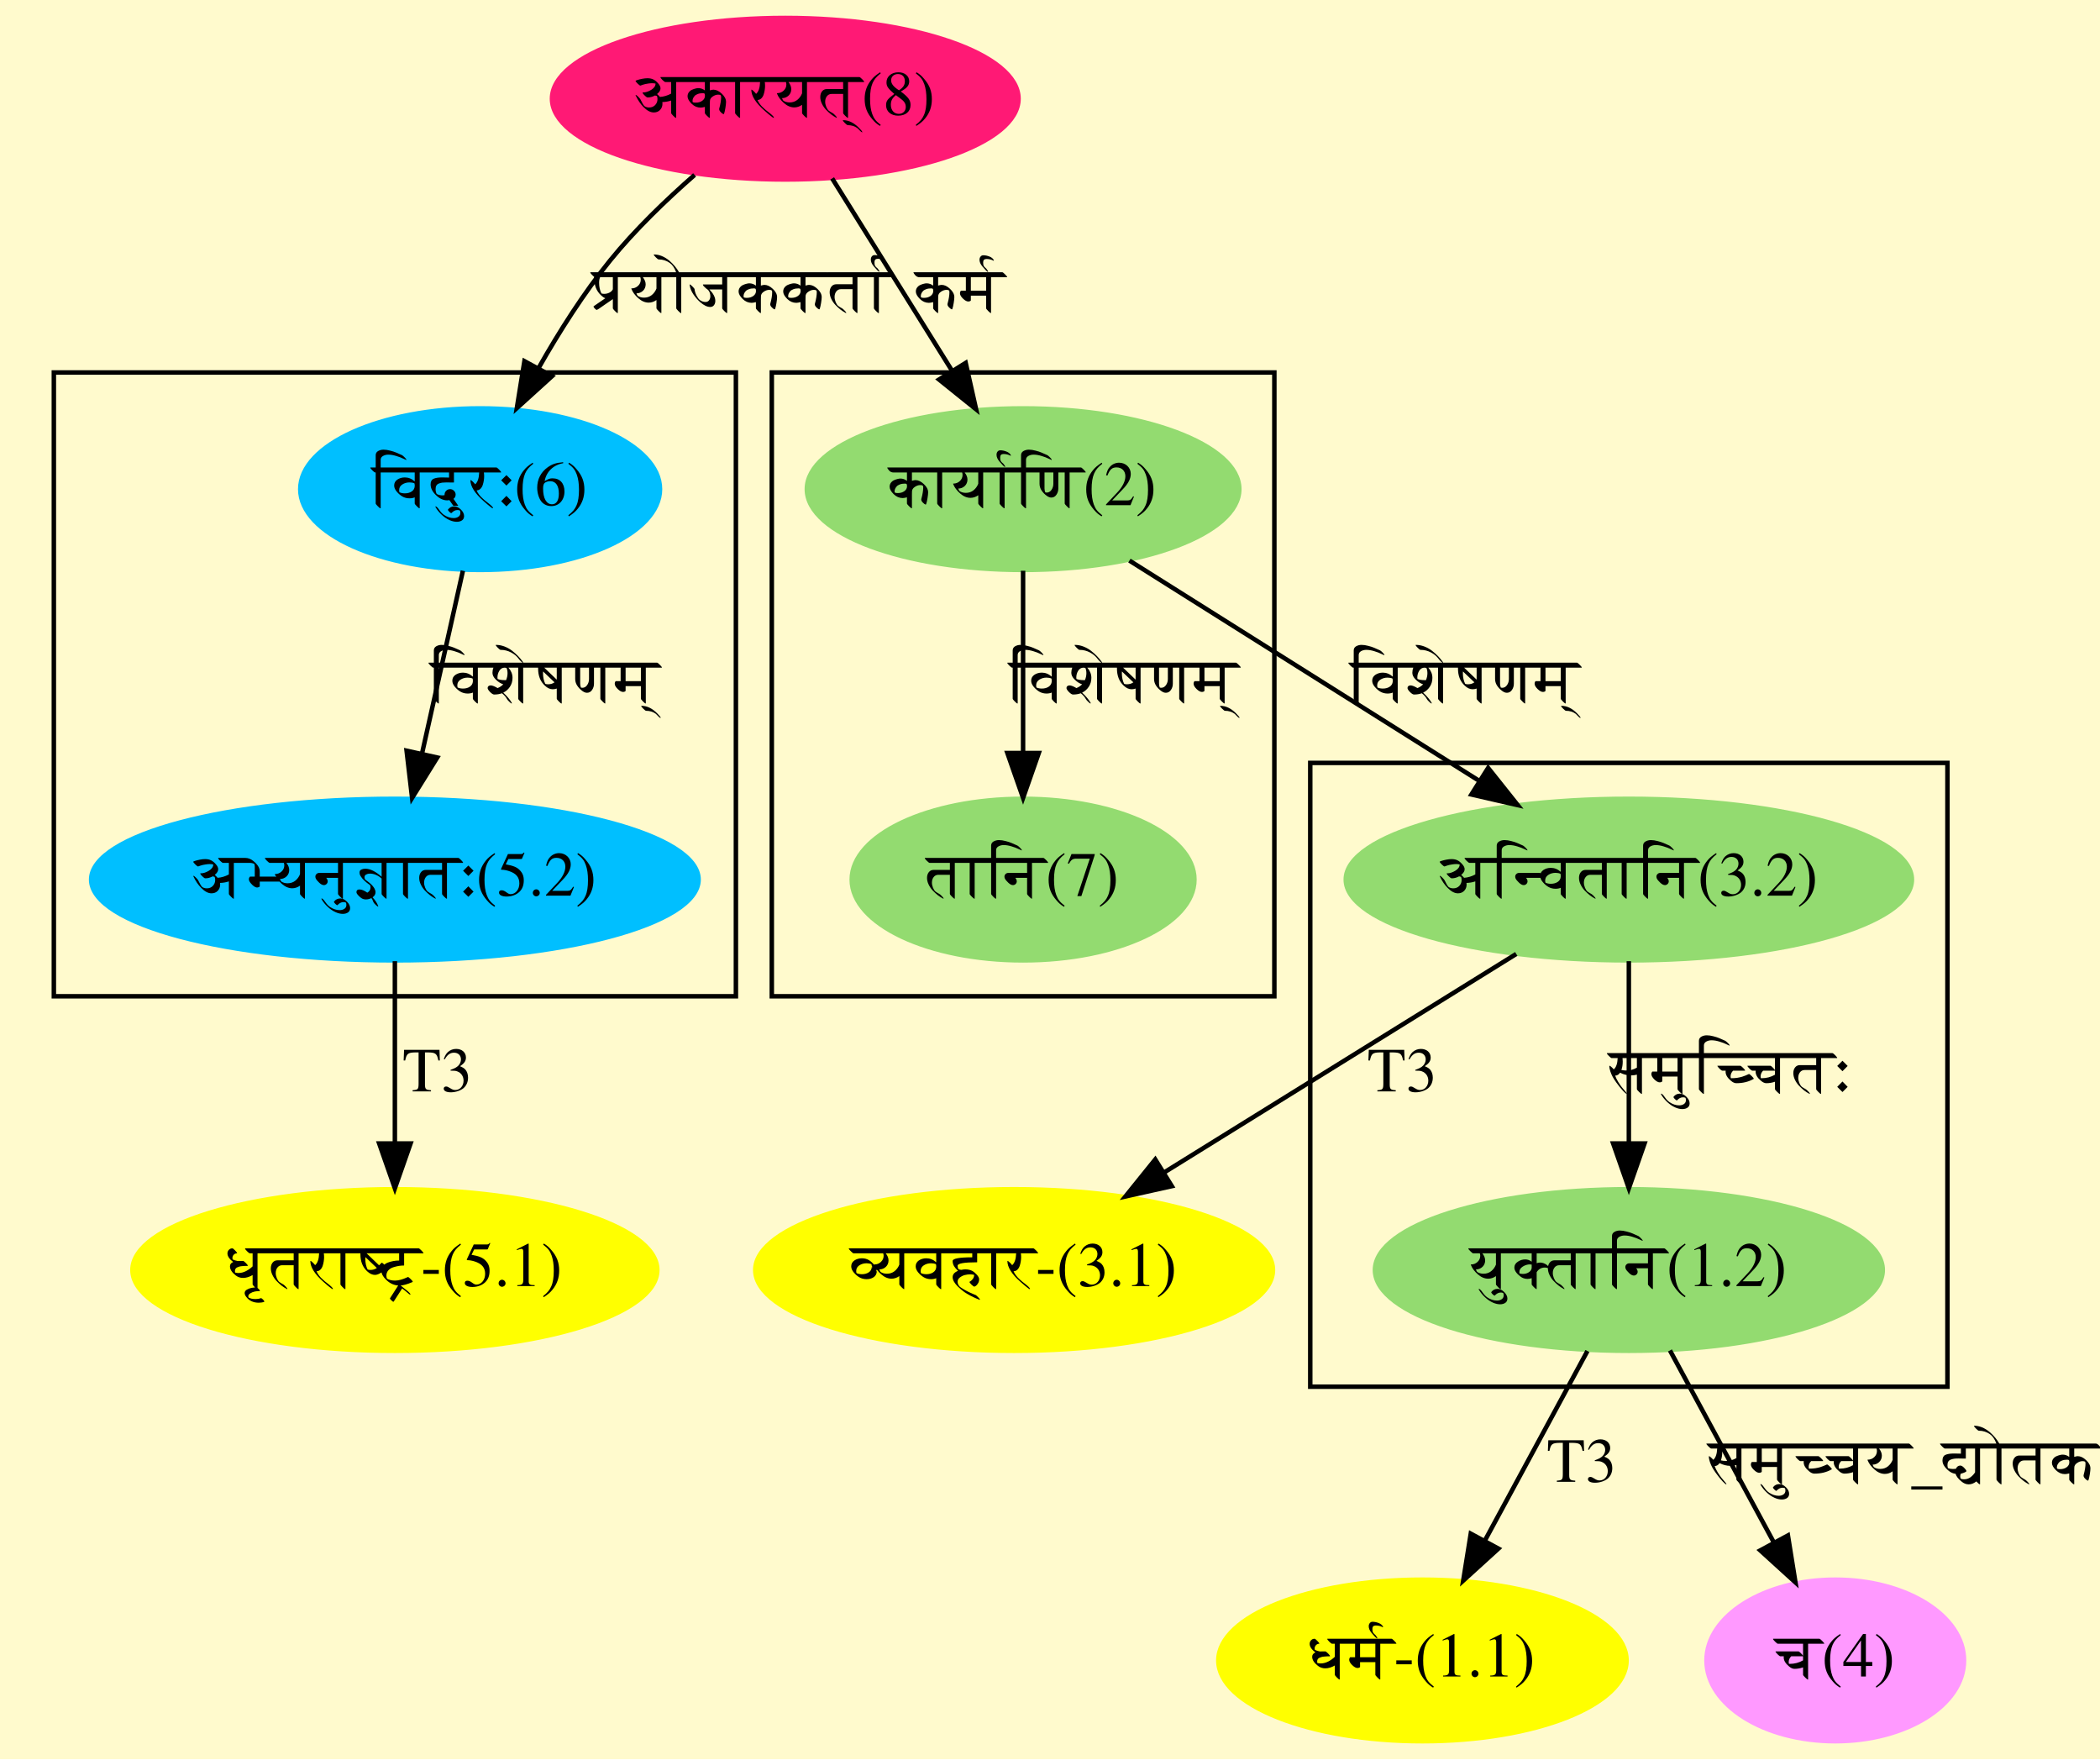
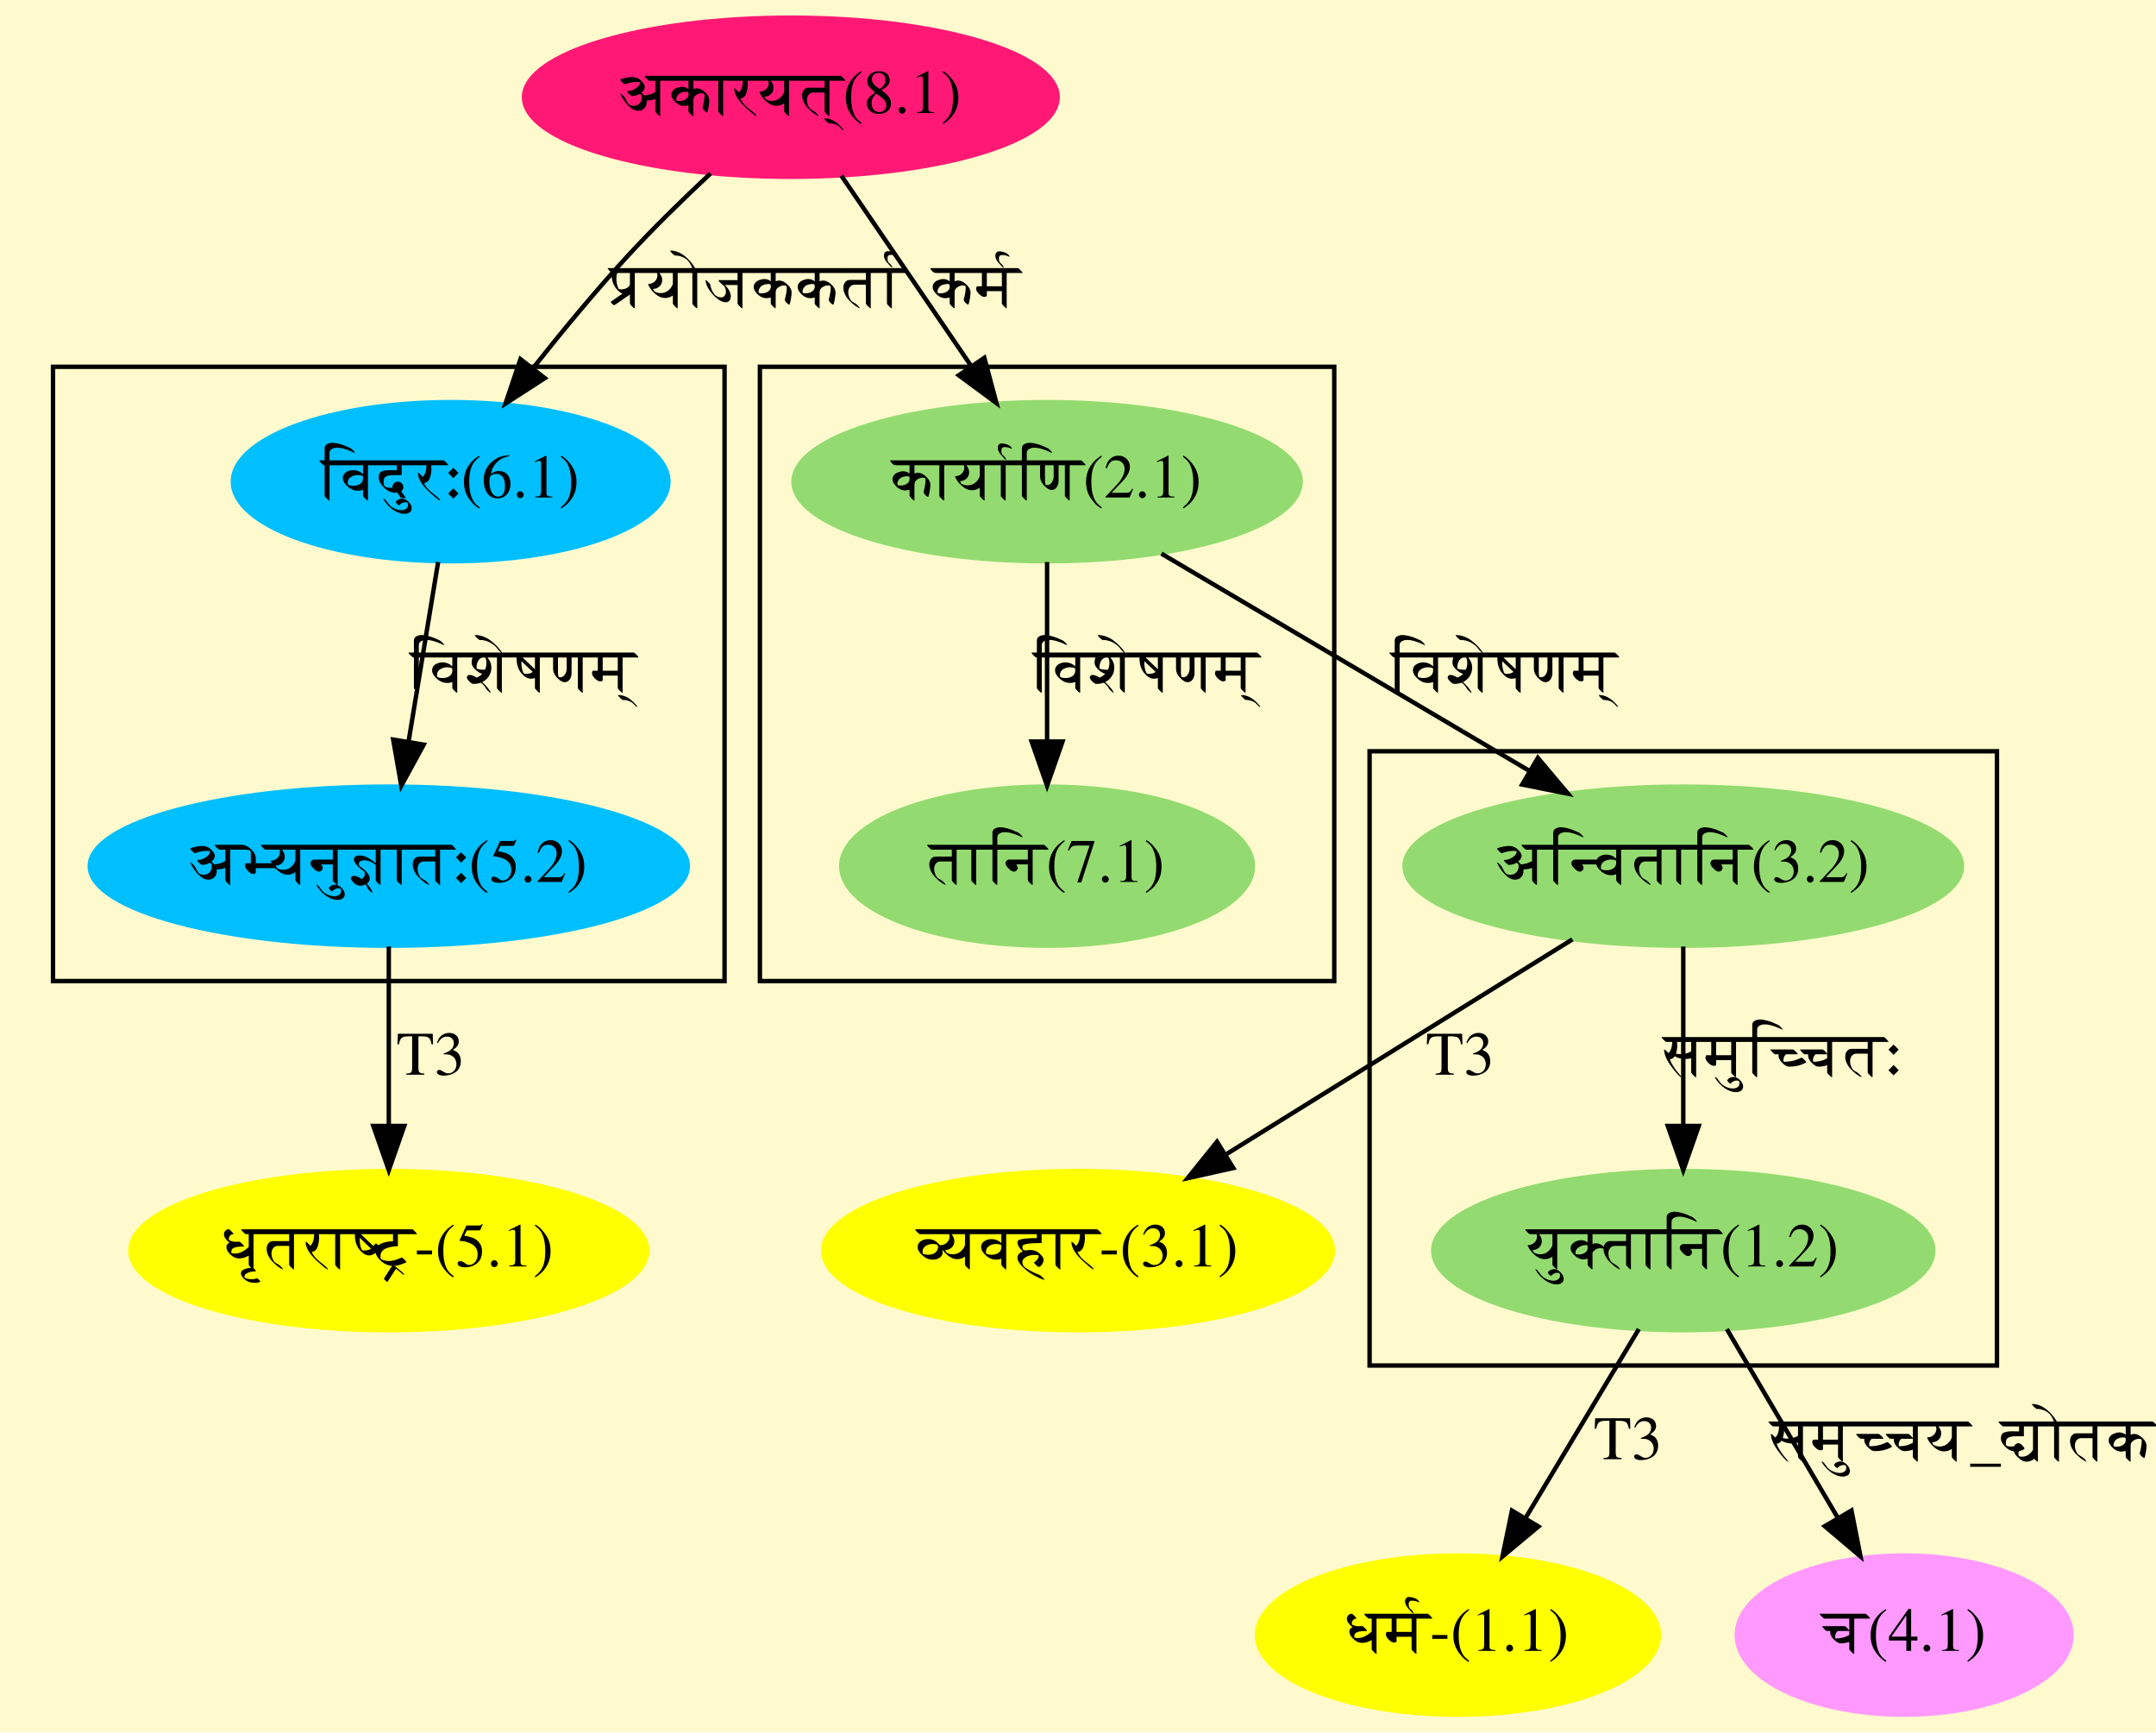
- <svg xmlns="http://www.w3.org/2000/svg" width="468pt" height="392pt" viewBox="0.00 0.00 468.00 392.00">
+ <svg xmlns="http://www.w3.org/2000/svg" width="488pt" height="392pt" viewBox="0.00 0.00 488.00 392.00">
  <g id="graph0" class="graph" transform="scale(1 1) rotate(0) translate(4 388)">
-     <polygon fill="#fffacd" stroke="transparent" points="-4,4 -4,-388 464,-388 464,4 -4,4" />
+     <polygon fill="#fffacd" stroke="transparent" points="-4,4 -4,-388 484,-388 484,4 -4,4" />
    <g id="clust1" class="cluster">
-       <polygon fill="#fffacd" stroke="black" points="288,-79 288,-218 430,-218 430,-79 288,-79" />
+       <polygon fill="#fffacd" stroke="black" points="306,-79 306,-218 448,-218 448,-79 306,-79" />
    </g>
    <g id="clust2" class="cluster">
-       <polygon fill="#fffacd" stroke="black" points="168,-166 168,-305 280,-305 280,-166 168,-166" />
+       <polygon fill="#fffacd" stroke="black" points="168,-166 168,-305 298,-305 298,-166 168,-166" />
    </g>
    <g id="clust3" class="cluster">
      <polygon fill="#fffacd" stroke="black" points="8,-166 8,-305 160,-305 160,-166 8,-166" />
    </g>
    <g id="node1" class="node">
-       <ellipse fill="#93db70" stroke="#93db70" cx="359" cy="-105" rx="56.59" ry="18" />
-       <text text-anchor="middle" x="359" y="-101.3" font-family="Times,serif" font-size="14.00">युक्तानि(1.2)</text>
+       <ellipse fill="#93db70" stroke="#93db70" cx="377" cy="-105" rx="56.59" ry="18" />
+       <text text-anchor="middle" x="377" y="-101.3" font-family="Times,serif" font-size="14.00">युक्तानि(1.2)</text>
    </g>
    <g id="node2" class="node">
-       <ellipse fill="#93db70" stroke="#93db70" cx="359" cy="-192" rx="63.09" ry="18" />
-       <text text-anchor="middle" x="359" y="-188.3" font-family="Times,serif" font-size="14.00">अन्वितानि(3.2)</text>
+       <ellipse fill="#93db70" stroke="#93db70" cx="377" cy="-192" rx="63.09" ry="18" />
+       <text text-anchor="middle" x="377" y="-188.3" font-family="Times,serif" font-size="14.00">अन्वितानि(3.2)</text>
    </g>
    <g id="edge2" class="edge">
-       <path fill="none" stroke="black" d="M359,-133.27C359,-146.58 359,-162.19 359,-173.82" />
-       <polygon fill="black" stroke="black" points="362.5,-133.2 359,-123.2 355.5,-133.2 362.5,-133.2" />
-       <text text-anchor="middle" x="381.5" y="-144.8" font-family="Times,serif" font-size="14.00">समुच्चितः</text>
+       <path fill="none" stroke="black" d="M377,-133.27C377,-146.58 377,-162.19 377,-173.82" />
+       <polygon fill="black" stroke="black" points="380.5,-133.2 377,-123.2 373.5,-133.2 380.5,-133.2" />
+       <text text-anchor="middle" x="399.5" y="-144.8" font-family="Times,serif" font-size="14.00">समुच्चितः</text>
    </g>
    <g id="node3" class="node">
-       <ellipse fill="#93db70" stroke="#93db70" cx="224" cy="-279" rx="48.19" ry="18" />
-       <text text-anchor="middle" x="224" y="-275.3" font-family="Times,serif" font-size="14.00">कार्याणि(2)</text>
+       <ellipse fill="#93db70" stroke="#93db70" cx="233" cy="-279" rx="57.39" ry="18" />
+       <text text-anchor="middle" x="233" y="-275.3" font-family="Times,serif" font-size="14.00">कार्याणि(2.1)</text>
    </g>
    <g id="edge5" class="edge">
-       <path fill="none" stroke="black" d="M325.72,-213.96C301.51,-229.2 269.33,-249.46 247.7,-263.08" />
-       <polygon fill="black" stroke="black" points="327.64,-216.88 334.24,-208.59 323.91,-210.96 327.64,-216.88" />
-       <text text-anchor="middle" x="322.5" y="-231.8" font-family="Times,serif" font-size="14.00">विशेषणम्</text>
+       <path fill="none" stroke="black" d="M342.24,-213.52C316.56,-228.68 282.17,-248.98 258.88,-262.72" />
+       <polygon fill="black" stroke="black" points="344.09,-216.49 350.92,-208.39 340.53,-210.46 344.09,-216.49" />
+       <text text-anchor="middle" x="336.5" y="-231.8" font-family="Times,serif" font-size="14.00">विशेषणम्</text>
    </g>
    <g id="node8" class="node">
-       <ellipse fill="#ff1975" stroke="#ff1975" cx="171" cy="-366" rx="51.99" ry="18" />
-       <text text-anchor="middle" x="171" y="-362.3" font-family="Times,serif" font-size="14.00">अकारयत्(8)</text>
+       <ellipse fill="#ff1975" stroke="#ff1975" cx="175" cy="-366" rx="60.39" ry="18" />
+       <text text-anchor="middle" x="175" y="-362.3" font-family="Times,serif" font-size="14.00">अकारयत्(8.1)</text>
    </g>
    <g id="edge3" class="edge">
-       <path fill="none" stroke="black" d="M208.16,-305.4C199.52,-319.26 189.07,-336.03 181.45,-348.24" />
-       <polygon fill="black" stroke="black" points="211.21,-307.13 213.53,-296.79 205.27,-303.43 211.21,-307.13" />
-       <text text-anchor="middle" x="210" y="-318.8" font-family="Times,serif" font-size="14.00">कर्म</text>
+       <path fill="none" stroke="black" d="M215.67,-305.4C206.21,-319.26 194.77,-336.03 186.44,-348.24" />
+       <polygon fill="black" stroke="black" points="218.8,-307.03 221.54,-296.79 213.01,-303.08 218.8,-307.03" />
+       <text text-anchor="middle" x="217" y="-318.8" font-family="Times,serif" font-size="14.00">कर्म</text>
    </g>
    <g id="node4" class="node">
-       <ellipse fill="#93db70" stroke="#93db70" cx="224" cy="-192" rx="38.19" ry="18" />
-       <text text-anchor="middle" x="224" y="-188.3" font-family="Times,serif" font-size="14.00">तानि(7)</text>
+       <ellipse fill="#93db70" stroke="#93db70" cx="233" cy="-192" rx="46.59" ry="18" />
+       <text text-anchor="middle" x="233" y="-188.3" font-family="Times,serif" font-size="14.00">तानि(7.1)</text>
    </g>
    <g id="edge10" class="edge">
-       <path fill="none" stroke="black" d="M224,-220.27C224,-233.58 224,-249.19 224,-260.82" />
-       <polygon fill="black" stroke="black" points="227.5,-220.2 224,-210.2 220.5,-220.2 227.5,-220.2" />
-       <text text-anchor="middle" x="246.5" y="-231.8" font-family="Times,serif" font-size="14.00">विशेषणम्</text>
+       <path fill="none" stroke="black" d="M233,-220.27C233,-233.58 233,-249.19 233,-260.82" />
+       <polygon fill="black" stroke="black" points="236.5,-220.2 233,-210.2 229.5,-220.2 236.5,-220.2" />
+       <text text-anchor="middle" x="255.5" y="-231.8" font-family="Times,serif" font-size="14.00">विशेषणम्</text>
    </g>
    <g id="node5" class="node">
      <ellipse fill="#00bfff" stroke="#00bfff" cx="84" cy="-192" rx="67.69" ry="18" />
      <text text-anchor="middle" x="84" y="-188.3" font-family="Times,serif" font-size="14.00">अभ्यनुज्ञातः(5.2)</text>
    </g>
    <g id="node6" class="node">
-       <ellipse fill="#00bfff" stroke="#00bfff" cx="103" cy="-279" rx="40.09" ry="18" />
-       <text text-anchor="middle" x="103" y="-275.3" font-family="Times,serif" font-size="14.00">विदुरः(6)</text>
+       <ellipse fill="#00bfff" stroke="#00bfff" cx="98" cy="-279" rx="49.29" ry="18" />
+       <text text-anchor="middle" x="98" y="-275.3" font-family="Times,serif" font-size="14.00">विदुरः(6.1)</text>
    </g>
    <g id="edge8" class="edge">
-       <path fill="none" stroke="black" d="M90.09,-220.27C93.07,-233.58 96.56,-249.19 99.16,-260.82" />
-       <polygon fill="black" stroke="black" points="93.44,-219.2 87.84,-210.2 86.61,-220.72 93.44,-219.2" />
-       <text text-anchor="middle" x="117.5" y="-231.8" font-family="Times,serif" font-size="14.00">विशेषणम्</text>
+       <path fill="none" stroke="black" d="M88.49,-220.27C90.68,-233.58 93.26,-249.19 95.17,-260.82" />
+       <polygon fill="black" stroke="black" points="91.91,-219.5 86.83,-210.2 85,-220.64 91.91,-219.5" />
+       <text text-anchor="middle" x="114.5" y="-231.8" font-family="Times,serif" font-size="14.00">विशेषणम्</text>
    </g>
    <g id="edge9" class="edge">
-       <path fill="none" stroke="black" d="M116.08,-306.08C120.63,-314.1 126.09,-322.72 132,-330 137.51,-336.78 144.37,-343.39 150.8,-349.02" />
-       <polygon fill="black" stroke="black" points="119.03,-304.18 111.18,-297.06 112.87,-307.52 119.03,-304.18" />
-       <text text-anchor="middle" x="161.5" y="-318.8" font-family="Times,serif" font-size="14.00">प्रयोजककर्ता</text>
+       <path fill="none" stroke="black" d="M116.57,-304.6C123.11,-312.87 130.66,-322.02 138,-330 143.87,-336.38 150.67,-343 156.82,-348.75" />
+       <polygon fill="black" stroke="black" points="119.32,-302.43 110.42,-296.69 113.8,-306.73 119.32,-302.43" />
+       <text text-anchor="middle" x="167.5" y="-318.8" font-family="Times,serif" font-size="14.00">प्रयोजककर्ता</text>
    </g>
    <g id="node7" class="node">
-       <ellipse fill="#ffff00" stroke="#ffff00" cx="313" cy="-18" rx="45.49" ry="18" />
-       <text text-anchor="middle" x="313" y="-14.3" font-family="Times,serif" font-size="14.00">धर्म-(1.1)</text>
+       <ellipse fill="#ffff00" stroke="#ffff00" cx="326" cy="-18" rx="45.49" ry="18" />
+       <text text-anchor="middle" x="326" y="-14.3" font-family="Times,serif" font-size="14.00">धर्म-(1.1)</text>
    </g>
    <g id="edge1" class="edge">
-       <path fill="none" stroke="black" d="M326.93,-44.74C334.33,-58.42 343.23,-74.86 349.77,-86.95" />
-       <polygon fill="black" stroke="black" points="329.93,-42.92 322.09,-35.79 323.77,-46.25 329.93,-42.92" />
-       <text text-anchor="middle" x="348.5" y="-57.8" font-family="Times,serif" font-size="14.00">T3</text>
+       <path fill="none" stroke="black" d="M341.24,-44.4C349.56,-58.26 359.62,-75.03 366.94,-87.24" />
+       <polygon fill="black" stroke="black" points="344.22,-42.57 336.08,-35.79 338.22,-46.17 344.22,-42.57" />
+       <text text-anchor="middle" x="364.5" y="-57.8" font-family="Times,serif" font-size="14.00">T3</text>
    </g>
    <g id="node9" class="node">
-       <ellipse fill="#ffff00" stroke="#ffff00" cx="222" cy="-105" rx="57.69" ry="18" />
-       <text text-anchor="middle" x="222" y="-101.3" font-family="Times,serif" font-size="14.00">व्यवहार-(3.1)</text>
+       <ellipse fill="#ffff00" stroke="#ffff00" cx="240" cy="-105" rx="57.69" ry="18" />
+       <text text-anchor="middle" x="240" y="-101.3" font-family="Times,serif" font-size="14.00">व्यवहार-(3.1)</text>
    </g>
    <g id="edge4" class="edge">
-       <path fill="none" stroke="black" d="M255.34,-126.68C279.57,-141.72 311.85,-161.75 333.91,-175.43" />
-       <polygon fill="black" stroke="black" points="257.15,-123.69 246.81,-121.39 253.46,-129.64 257.15,-123.69" />
-       <text text-anchor="middle" x="308.5" y="-144.8" font-family="Times,serif" font-size="14.00">T3</text>
+       <path fill="none" stroke="black" d="M273.34,-126.68C297.57,-141.72 329.85,-161.75 351.91,-175.43" />
+       <polygon fill="black" stroke="black" points="275.15,-123.69 264.81,-121.39 271.46,-129.64 275.15,-123.69" />
+       <text text-anchor="middle" x="326.5" y="-144.8" font-family="Times,serif" font-size="14.00">T3</text>
    </g>
    <g id="node10" class="node">
-       <ellipse fill="#ff99ff" stroke="#ff99ff" cx="405" cy="-18" rx="28.7" ry="18" />
-       <text text-anchor="middle" x="405" y="-14.3" font-family="Times,serif" font-size="14.00">च(4)</text>
+       <ellipse fill="#ff99ff" stroke="#ff99ff" cx="427" cy="-18" rx="37.89" ry="18" />
+       <text text-anchor="middle" x="427" y="-14.3" font-family="Times,serif" font-size="14.00">च(4.1)</text>
    </g>
    <g id="edge6" class="edge">
-       <path fill="none" stroke="black" d="M391.26,-44.39C383.79,-58.19 374.76,-74.87 368.16,-87.08" />
-       <polygon fill="black" stroke="black" points="394.45,-45.85 396.13,-35.39 388.29,-42.52 394.45,-45.85" />
-       <text text-anchor="middle" x="422" y="-57.8" font-family="Times,serif" font-size="14.00">समुच्चय_द्योतकः</text>
+       <path fill="none" stroke="black" d="M411.82,-44.8C403.72,-58.58 393.97,-75.14 386.86,-87.24" />
+       <polygon fill="black" stroke="black" points="415.07,-46.19 417.12,-35.79 409.03,-42.64 415.07,-46.19" />
+       <text text-anchor="middle" x="442" y="-57.8" font-family="Times,serif" font-size="14.00">समुच्चय_द्योतकः</text>
    </g>
    <g id="node11" class="node">
      <ellipse fill="#ffff00" stroke="#ffff00" cx="84" cy="-105" rx="58.49" ry="18" />
      <text text-anchor="middle" x="84" y="-101.3" font-family="Times,serif" font-size="14.00">धृतराष्ट्र-(5.1)</text>
    </g>
    <g id="edge7" class="edge">
      <path fill="none" stroke="black" d="M84,-133.27C84,-146.58 84,-162.19 84,-173.82" />
      <polygon fill="black" stroke="black" points="87.5,-133.2 84,-123.2 80.5,-133.2 87.5,-133.2" />
      <text text-anchor="middle" x="93.5" y="-144.8" font-family="Times,serif" font-size="14.00">T3</text>
    </g>
  </g>
</svg>
